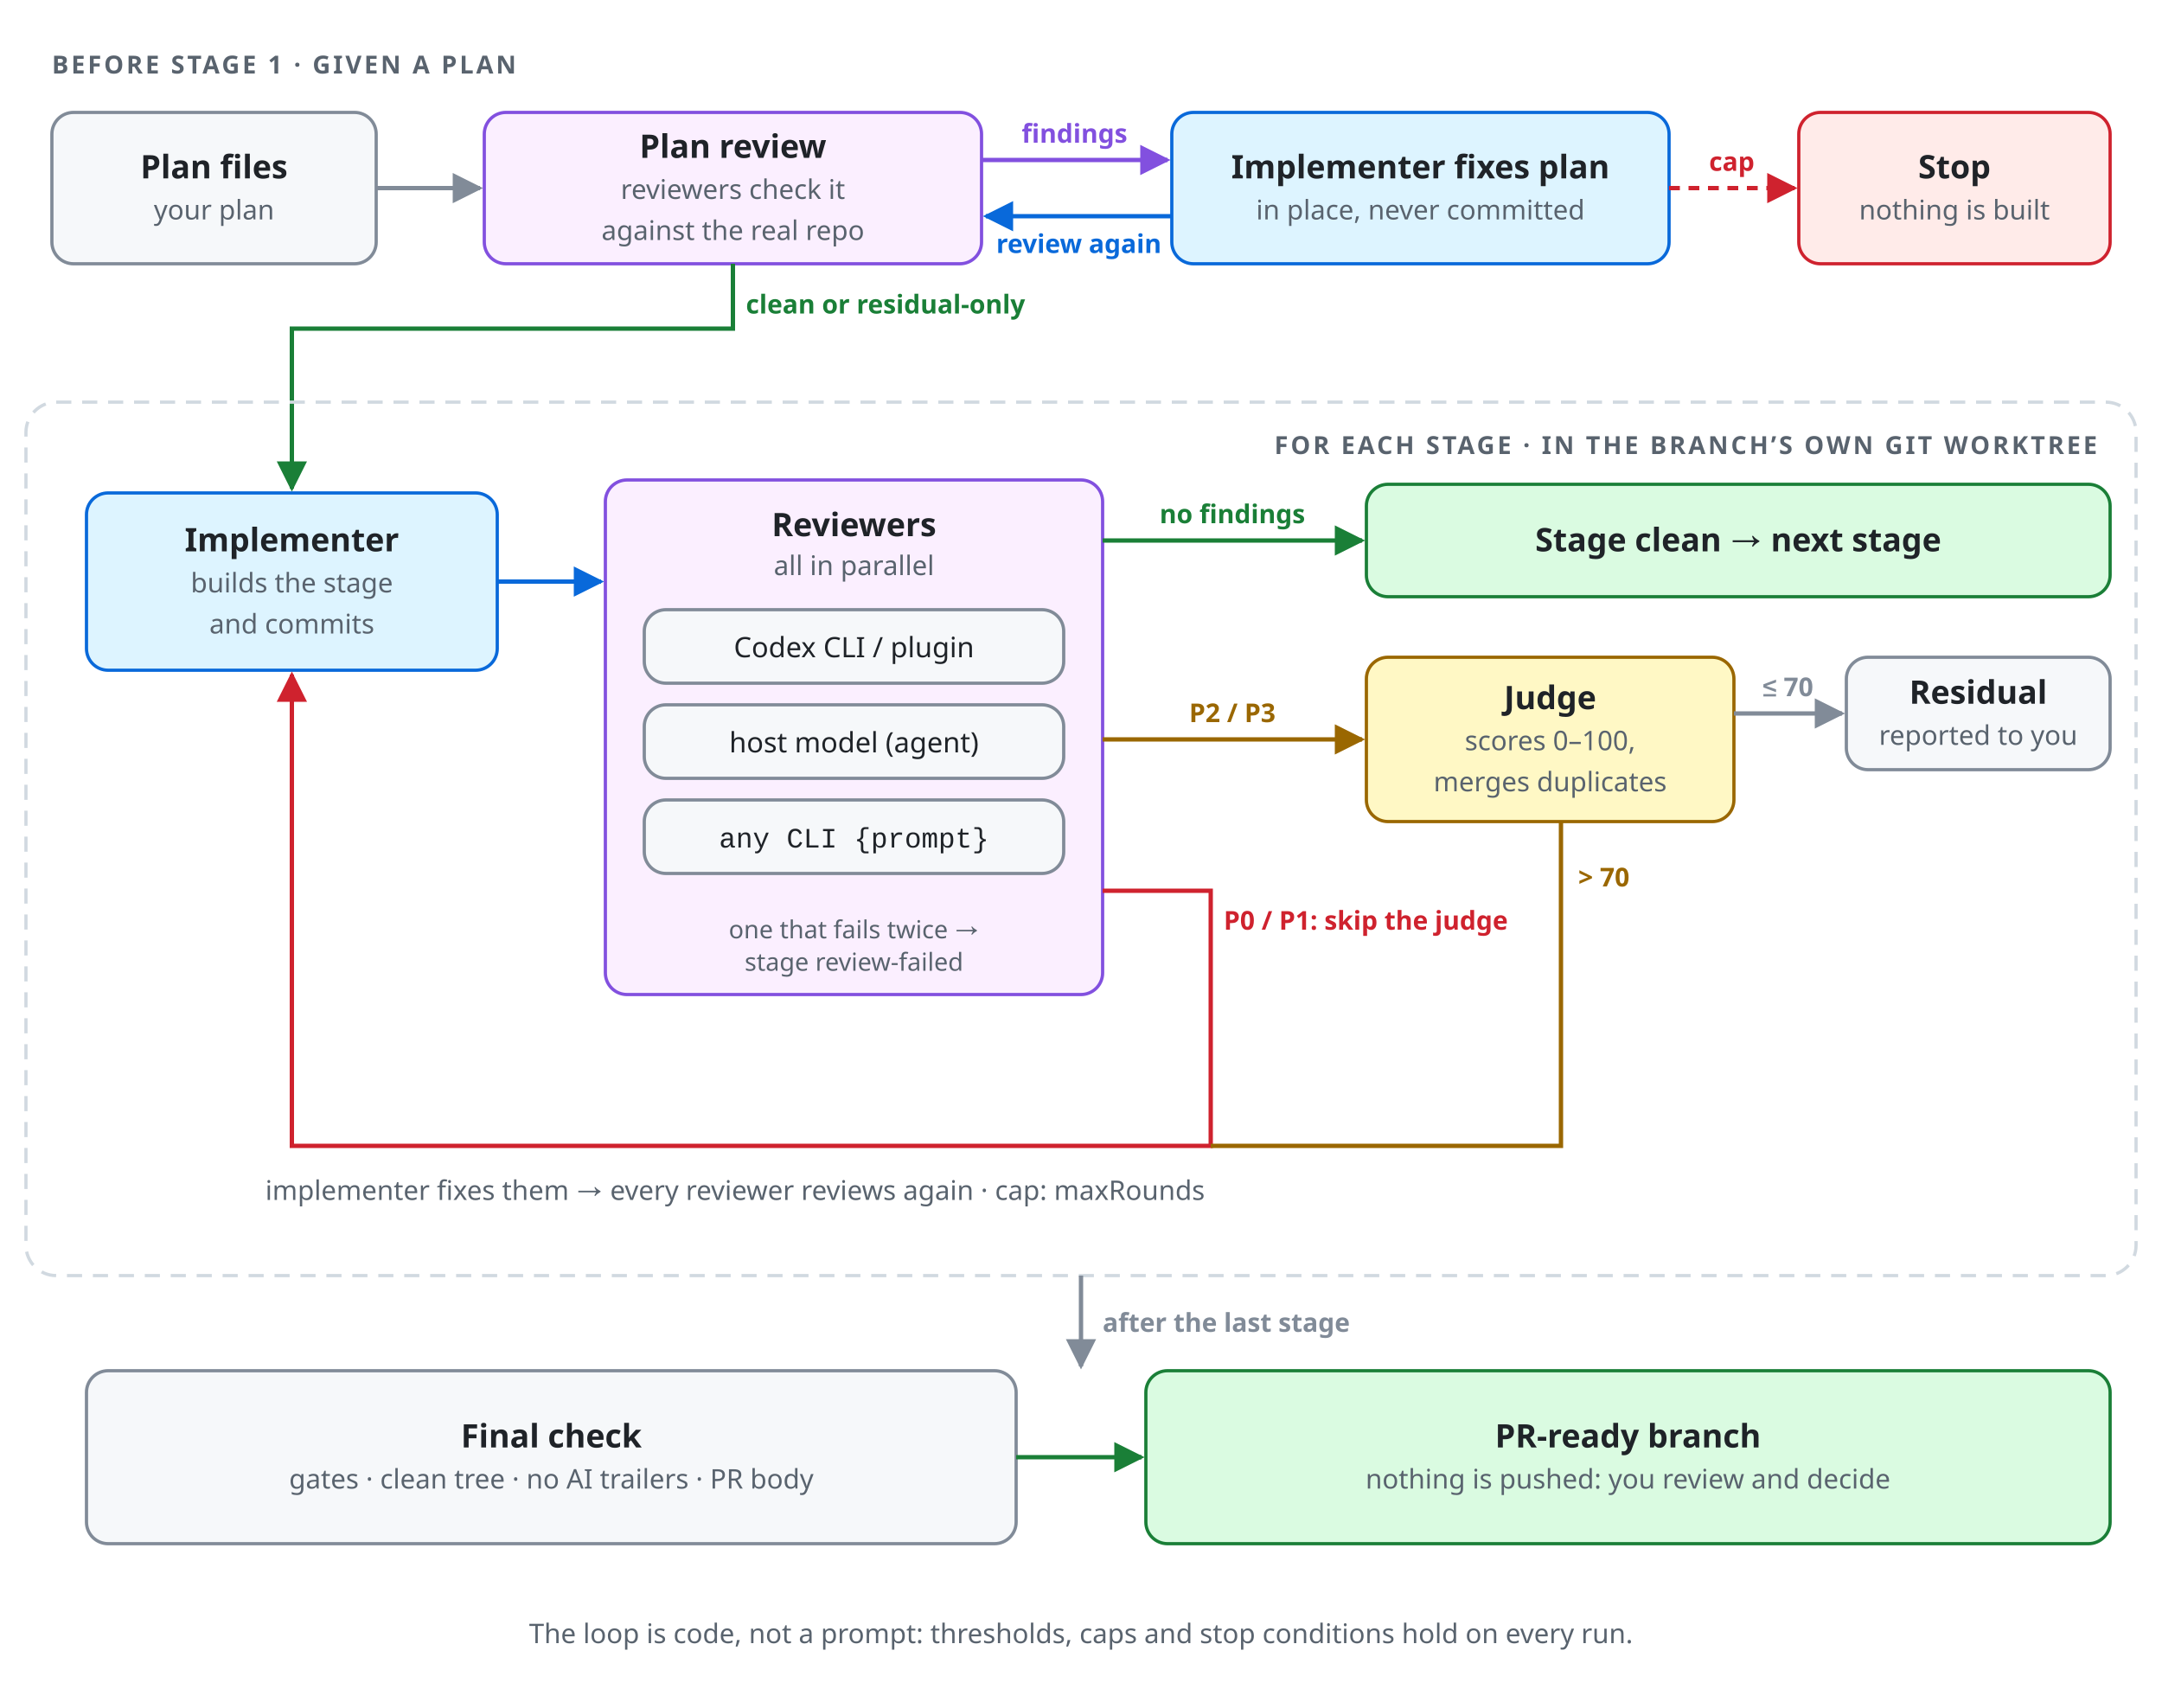
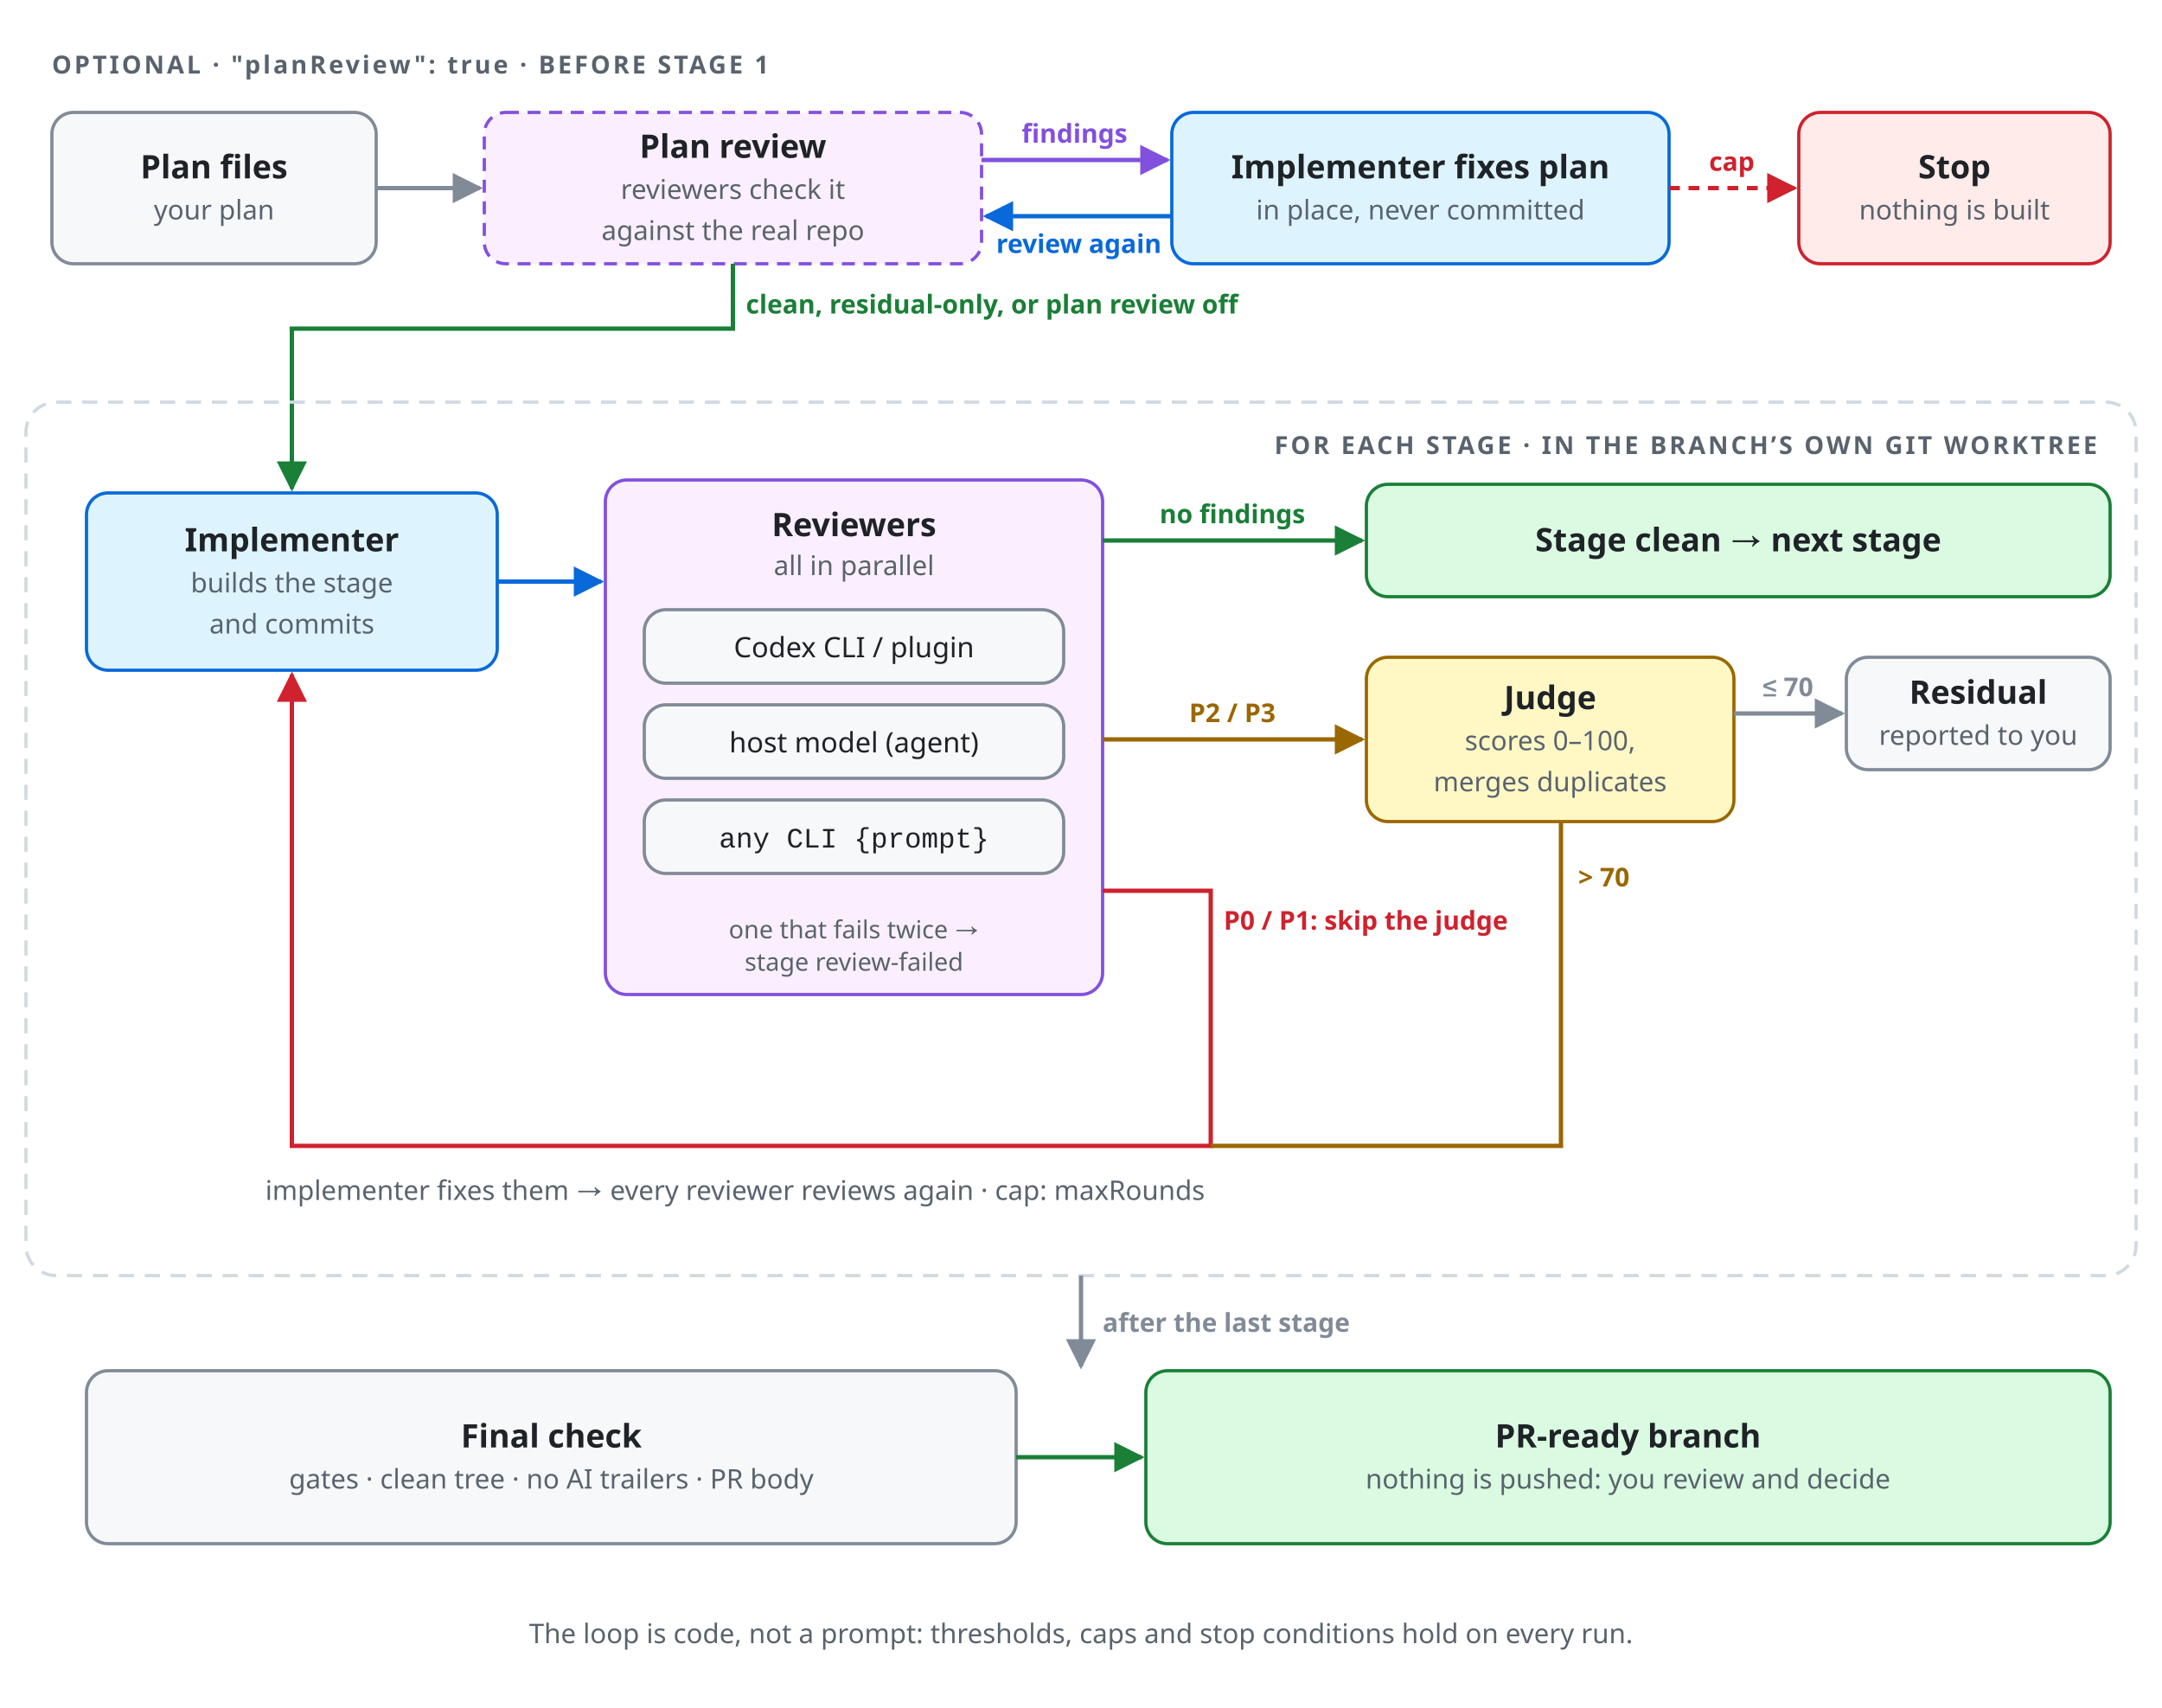
- <svg xmlns="http://www.w3.org/2000/svg" width="1000" height="790" viewBox="0 0 1000 790" role="img" aria-label="granny-workflow: plan review, then implement, review, judge and fix for every stage">
+ <svg xmlns="http://www.w3.org/2000/svg" width="1000" height="790" viewBox="0 0 1000 790" role="img" aria-label="granny-workflow: an optional plan review, then implement, review, judge and fix for every stage">
  <defs>
    <marker id="a-neutral" viewBox="0 0 10 10" refX="9" refY="5" markerWidth="7" markerHeight="7" orient="auto-start-reverse">
      <path d="M0,0 L10,5 L0,10 z" fill="#818b98" />
    </marker>
    <marker id="a-blue" viewBox="0 0 10 10" refX="9" refY="5" markerWidth="7" markerHeight="7" orient="auto-start-reverse">
      <path d="M0,0 L10,5 L0,10 z" fill="#0969da" />
    </marker>
    <marker id="a-purple" viewBox="0 0 10 10" refX="9" refY="5" markerWidth="7" markerHeight="7" orient="auto-start-reverse">
      <path d="M0,0 L10,5 L0,10 z" fill="#8250df" />
    </marker>
    <marker id="a-amber" viewBox="0 0 10 10" refX="9" refY="5" markerWidth="7" markerHeight="7" orient="auto-start-reverse">
      <path d="M0,0 L10,5 L0,10 z" fill="#9a6700" />
    </marker>
    <marker id="a-red" viewBox="0 0 10 10" refX="9" refY="5" markerWidth="7" markerHeight="7" orient="auto-start-reverse">
      <path d="M0,0 L10,5 L0,10 z" fill="#cf222e" />
    </marker>
    <marker id="a-green" viewBox="0 0 10 10" refX="9" refY="5" markerWidth="7" markerHeight="7" orient="auto-start-reverse">
      <path d="M0,0 L10,5 L0,10 z" fill="#1a7f37" />
    </marker>
    <marker id="a-muted" viewBox="0 0 10 10" refX="9" refY="5" markerWidth="7" markerHeight="7" orient="auto-start-reverse">
      <path d="M0,0 L10,5 L0,10 z" fill="#818b98" />
    </marker>
  </defs>
-   <text x="24" y="34" font-family="-apple-system, BlinkMacSystemFont, 'Segoe UI', 'Noto Sans', Helvetica, Arial, sans-serif" font-size="11.5" font-weight="700" fill="#59636e" text-anchor="start" letter-spacing="1.2">BEFORE STAGE 1 · GIVEN A PLAN</text>
+   <text x="24" y="34" font-family="-apple-system, BlinkMacSystemFont, 'Segoe UI', 'Noto Sans', Helvetica, Arial, sans-serif" font-size="11.5" font-weight="700" fill="#59636e" text-anchor="start" letter-spacing="1.2">OPTIONAL · "planReview": true · BEFORE STAGE 1</text>
  <rect x="24" y="52" width="150" height="70" rx="10" fill="#f6f8fa" stroke="#818b98" stroke-width="1.5" />
  <text x="99" y="82.5" font-family="-apple-system, BlinkMacSystemFont, 'Segoe UI', 'Noto Sans', Helvetica, Arial, sans-serif" font-size="15" font-weight="600" fill="#1f2328" text-anchor="middle">Plan files</text>
  <text x="99" y="101.5" font-family="-apple-system, BlinkMacSystemFont, 'Segoe UI', 'Noto Sans', Helvetica, Arial, sans-serif" font-size="12.5" font-weight="400" fill="#59636e" text-anchor="middle">your plan</text>
  <path d="M174,87 L222,87" fill="none" stroke="#818b98" stroke-width="2" marker-end="url(#a-neutral)" />
-   <rect x="224" y="52" width="230" height="70" rx="10" fill="#fbefff" stroke="#8250df" stroke-width="1.5" />
+   <rect x="224" y="52" width="230" height="70" rx="10" fill="#fbefff" stroke="#8250df" stroke-width="1.5" stroke-dasharray="6 4" />
  <text x="339" y="73" font-family="-apple-system, BlinkMacSystemFont, 'Segoe UI', 'Noto Sans', Helvetica, Arial, sans-serif" font-size="15" font-weight="600" fill="#1f2328" text-anchor="middle">Plan review</text>
  <text x="339" y="92" font-family="-apple-system, BlinkMacSystemFont, 'Segoe UI', 'Noto Sans', Helvetica, Arial, sans-serif" font-size="12.5" font-weight="400" fill="#59636e" text-anchor="middle">reviewers check it</text>
  <text x="339" y="111" font-family="-apple-system, BlinkMacSystemFont, 'Segoe UI', 'Noto Sans', Helvetica, Arial, sans-serif" font-size="12.5" font-weight="400" fill="#59636e" text-anchor="middle">against the real repo</text>
  <path d="M454,74 L540,74" fill="none" stroke="#8250df" stroke-width="2" marker-end="url(#a-purple)" />
  <text x="497" y="66" font-family="-apple-system, BlinkMacSystemFont, 'Segoe UI', 'Noto Sans', Helvetica, Arial, sans-serif" font-size="12" font-weight="600" fill="#8250df" text-anchor="middle">findings</text>
  <rect x="542" y="52" width="230" height="70" rx="10" fill="#ddf4ff" stroke="#0969da" stroke-width="1.5" />
  <text x="657" y="82.5" font-family="-apple-system, BlinkMacSystemFont, 'Segoe UI', 'Noto Sans', Helvetica, Arial, sans-serif" font-size="15" font-weight="600" fill="#1f2328" text-anchor="middle">Implementer fixes plan</text>
  <text x="657" y="101.5" font-family="-apple-system, BlinkMacSystemFont, 'Segoe UI', 'Noto Sans', Helvetica, Arial, sans-serif" font-size="12.5" font-weight="400" fill="#59636e" text-anchor="middle">in place, never committed</text>
  <path d="M542,100 L456,100" fill="none" stroke="#0969da" stroke-width="2" marker-end="url(#a-blue)" />
  <text x="499" y="117" font-family="-apple-system, BlinkMacSystemFont, 'Segoe UI', 'Noto Sans', Helvetica, Arial, sans-serif" font-size="12" font-weight="600" fill="#0969da" text-anchor="middle">review again</text>
  <path d="M772,87 L830,87" fill="none" stroke="#cf222e" stroke-width="2" stroke-dasharray="5 4" marker-end="url(#a-red)" />
  <text x="801" y="79" font-family="-apple-system, BlinkMacSystemFont, 'Segoe UI', 'Noto Sans', Helvetica, Arial, sans-serif" font-size="12" font-weight="600" fill="#cf222e" text-anchor="middle">cap</text>
  <rect x="832" y="52" width="144" height="70" rx="10" fill="#ffebe9" stroke="#cf222e" stroke-width="1.5" />
  <text x="904" y="82.5" font-family="-apple-system, BlinkMacSystemFont, 'Segoe UI', 'Noto Sans', Helvetica, Arial, sans-serif" font-size="15" font-weight="600" fill="#1f2328" text-anchor="middle">Stop</text>
  <text x="904" y="101.5" font-family="-apple-system, BlinkMacSystemFont, 'Segoe UI', 'Noto Sans', Helvetica, Arial, sans-serif" font-size="12.5" font-weight="400" fill="#59636e" text-anchor="middle">nothing is built</text>
  <path d="M339,122 L339,152 L135,152 L135,226" fill="none" stroke="#1a7f37" stroke-width="2" marker-end="url(#a-green)" />
-   <text x="345" y="145" font-family="-apple-system, BlinkMacSystemFont, 'Segoe UI', 'Noto Sans', Helvetica, Arial, sans-serif" font-size="12" font-weight="600" fill="#1a7f37" text-anchor="start">clean or residual-only</text>
+   <text x="345" y="145" font-family="-apple-system, BlinkMacSystemFont, 'Segoe UI', 'Noto Sans', Helvetica, Arial, sans-serif" font-size="12" font-weight="600" fill="#1a7f37" text-anchor="start">clean, residual-only, or plan review off</text>
  <rect x="12" y="186" width="976" height="404" rx="14" fill="none" stroke="#d1d9e0" stroke-width="1.5" stroke-dasharray="7 5" />
  <text x="970" y="210" font-family="-apple-system, BlinkMacSystemFont, 'Segoe UI', 'Noto Sans', Helvetica, Arial, sans-serif" font-size="11.5" font-weight="700" fill="#59636e" text-anchor="end" letter-spacing="1.2">FOR EACH STAGE · IN THE BRANCH’S OWN GIT WORKTREE</text>
  <rect x="40" y="228" width="190" height="82" rx="10" fill="#ddf4ff" stroke="#0969da" stroke-width="1.5" />
  <text x="135" y="255" font-family="-apple-system, BlinkMacSystemFont, 'Segoe UI', 'Noto Sans', Helvetica, Arial, sans-serif" font-size="15" font-weight="600" fill="#1f2328" text-anchor="middle">Implementer</text>
  <text x="135" y="274" font-family="-apple-system, BlinkMacSystemFont, 'Segoe UI', 'Noto Sans', Helvetica, Arial, sans-serif" font-size="12.5" font-weight="400" fill="#59636e" text-anchor="middle">builds the stage</text>
  <text x="135" y="293" font-family="-apple-system, BlinkMacSystemFont, 'Segoe UI', 'Noto Sans', Helvetica, Arial, sans-serif" font-size="12.5" font-weight="400" fill="#59636e" text-anchor="middle">and commits</text>
  <path d="M230,269 L278,269" fill="none" stroke="#0969da" stroke-width="2" marker-end="url(#a-blue)" />
  <rect x="280" y="222" width="230" height="238" rx="10" fill="#fbefff" stroke="#8250df" stroke-width="1.5" />
  <text x="395" y="346" font-family="-apple-system, BlinkMacSystemFont, 'Segoe UI', 'Noto Sans', Helvetica, Arial, sans-serif" font-size="15" font-weight="600" fill="#1f2328" text-anchor="middle" />
  <text x="395" y="248" font-family="-apple-system, BlinkMacSystemFont, 'Segoe UI', 'Noto Sans', Helvetica, Arial, sans-serif" font-size="15" font-weight="600" fill="#1f2328" text-anchor="middle">Reviewers</text>
  <text x="395" y="266" font-family="-apple-system, BlinkMacSystemFont, 'Segoe UI', 'Noto Sans', Helvetica, Arial, sans-serif" font-size="12.5" font-weight="400" fill="#59636e" text-anchor="middle">all in parallel</text>
  <rect x="298" y="282" width="194" height="34" rx="10" fill="#f6f8fa" stroke="#818b98" stroke-width="1.5" />
  <text x="395" y="304" font-family="-apple-system, BlinkMacSystemFont, 'Segoe UI', 'Noto Sans', Helvetica, Arial, sans-serif" font-size="15" font-weight="600" fill="#1f2328" text-anchor="middle" />
  <text x="395" y="304" font-family="-apple-system, BlinkMacSystemFont, 'Segoe UI', 'Noto Sans', Helvetica, Arial, sans-serif" font-size="13" font-weight="400" fill="#1f2328" text-anchor="middle">Codex CLI / plugin</text>
  <rect x="298" y="326" width="194" height="34" rx="10" fill="#f6f8fa" stroke="#818b98" stroke-width="1.5" />
  <text x="395" y="348" font-family="-apple-system, BlinkMacSystemFont, 'Segoe UI', 'Noto Sans', Helvetica, Arial, sans-serif" font-size="15" font-weight="600" fill="#1f2328" text-anchor="middle" />
  <text x="395" y="348" font-family="-apple-system, BlinkMacSystemFont, 'Segoe UI', 'Noto Sans', Helvetica, Arial, sans-serif" font-size="13" font-weight="400" fill="#1f2328" text-anchor="middle">host model (agent)</text>
  <rect x="298" y="370" width="194" height="34" rx="10" fill="#f6f8fa" stroke="#818b98" stroke-width="1.5" />
  <text x="395" y="392" font-family="-apple-system, BlinkMacSystemFont, 'Segoe UI', 'Noto Sans', Helvetica, Arial, sans-serif" font-size="15" font-weight="600" fill="#1f2328" text-anchor="middle" />
  <text x="395" y="392" font-family="ui-monospace, SFMono-Regular, 'SF Mono', Menlo, Consolas, 'Liberation Mono', monospace" font-size="13" font-weight="400" fill="#1f2328" text-anchor="middle">any CLI  {prompt}</text>
  <text x="395" y="434" font-family="-apple-system, BlinkMacSystemFont, 'Segoe UI', 'Noto Sans', Helvetica, Arial, sans-serif" font-size="11.5" font-weight="400" fill="#59636e" text-anchor="middle">one that fails twice →</text>
  <text x="395" y="449" font-family="-apple-system, BlinkMacSystemFont, 'Segoe UI', 'Noto Sans', Helvetica, Arial, sans-serif" font-size="11.5" font-weight="400" fill="#59636e" text-anchor="middle">stage review-failed</text>
  <path d="M510,250 L630,250" fill="none" stroke="#1a7f37" stroke-width="2" marker-end="url(#a-green)" />
  <text x="570" y="242" font-family="-apple-system, BlinkMacSystemFont, 'Segoe UI', 'Noto Sans', Helvetica, Arial, sans-serif" font-size="12" font-weight="600" fill="#1a7f37" text-anchor="middle">no findings</text>
  <rect x="632" y="224" width="344" height="52" rx="10" fill="#dafbe1" stroke="#1a7f37" stroke-width="1.5" />
  <text x="804" y="255" font-family="-apple-system, BlinkMacSystemFont, 'Segoe UI', 'Noto Sans', Helvetica, Arial, sans-serif" font-size="15" font-weight="600" fill="#1f2328" text-anchor="middle">Stage clean → next stage</text>
  <path d="M510,342 L630,342" fill="none" stroke="#9a6700" stroke-width="2" marker-end="url(#a-amber)" />
  <text x="570" y="334" font-family="-apple-system, BlinkMacSystemFont, 'Segoe UI', 'Noto Sans', Helvetica, Arial, sans-serif" font-size="12" font-weight="600" fill="#9a6700" text-anchor="middle">P2 / P3</text>
  <rect x="632" y="304" width="170" height="76" rx="10" fill="#fff8c5" stroke="#9a6700" stroke-width="1.5" />
  <text x="717" y="328" font-family="-apple-system, BlinkMacSystemFont, 'Segoe UI', 'Noto Sans', Helvetica, Arial, sans-serif" font-size="15" font-weight="600" fill="#1f2328" text-anchor="middle">Judge</text>
  <text x="717" y="347" font-family="-apple-system, BlinkMacSystemFont, 'Segoe UI', 'Noto Sans', Helvetica, Arial, sans-serif" font-size="12.5" font-weight="400" fill="#59636e" text-anchor="middle">scores 0–100,</text>
  <text x="717" y="366" font-family="-apple-system, BlinkMacSystemFont, 'Segoe UI', 'Noto Sans', Helvetica, Arial, sans-serif" font-size="12.5" font-weight="400" fill="#59636e" text-anchor="middle">merges duplicates</text>
  <path d="M802,330 L852,330" fill="none" stroke="#818b98" stroke-width="2" marker-end="url(#a-muted)" />
  <text x="827" y="322" font-family="-apple-system, BlinkMacSystemFont, 'Segoe UI', 'Noto Sans', Helvetica, Arial, sans-serif" font-size="12" font-weight="600" fill="#818b98" text-anchor="middle">≤ 70</text>
  <rect x="854" y="304" width="122" height="52" rx="10" fill="#f6f8fa" stroke="#818b98" stroke-width="1.5" />
  <text x="915" y="325.5" font-family="-apple-system, BlinkMacSystemFont, 'Segoe UI', 'Noto Sans', Helvetica, Arial, sans-serif" font-size="15" font-weight="600" fill="#1f2328" text-anchor="middle">Residual</text>
  <text x="915" y="344.5" font-family="-apple-system, BlinkMacSystemFont, 'Segoe UI', 'Noto Sans', Helvetica, Arial, sans-serif" font-size="12.5" font-weight="400" fill="#59636e" text-anchor="middle">reported to you</text>
  <path d="M510,412 L560,412 L560,530 L135,530 L135,312" fill="none" stroke="#cf222e" stroke-width="2" marker-end="url(#a-red)" />
  <text x="566" y="430" font-family="-apple-system, BlinkMacSystemFont, 'Segoe UI', 'Noto Sans', Helvetica, Arial, sans-serif" font-size="12" font-weight="600" fill="#cf222e" text-anchor="start">P0 / P1: skip the judge</text>
  <path d="M722,380 L722,530 L560,530" fill="none" stroke="#9a6700" stroke-width="2" />
  <text x="730" y="410" font-family="-apple-system, BlinkMacSystemFont, 'Segoe UI', 'Noto Sans', Helvetica, Arial, sans-serif" font-size="12" font-weight="600" fill="#9a6700" text-anchor="start">&gt; 70</text>
  <text x="340" y="555" font-family="-apple-system, BlinkMacSystemFont, 'Segoe UI', 'Noto Sans', Helvetica, Arial, sans-serif" font-size="12.5" font-weight="400" fill="#59636e" text-anchor="middle">implementer fixes them → every reviewer reviews again · cap: maxRounds</text>
  <path d="M500,590 L500,632" fill="none" stroke="#818b98" stroke-width="2" marker-end="url(#a-neutral)" />
  <text x="510" y="616" font-family="-apple-system, BlinkMacSystemFont, 'Segoe UI', 'Noto Sans', Helvetica, Arial, sans-serif" font-size="12" font-weight="600" fill="#818b98" text-anchor="start">after the last stage</text>
  <rect x="40" y="634" width="430" height="80" rx="10" fill="#f6f8fa" stroke="#818b98" stroke-width="1.5" />
  <text x="255" y="669.5" font-family="-apple-system, BlinkMacSystemFont, 'Segoe UI', 'Noto Sans', Helvetica, Arial, sans-serif" font-size="15" font-weight="600" fill="#1f2328" text-anchor="middle">Final check</text>
  <text x="255" y="688.5" font-family="-apple-system, BlinkMacSystemFont, 'Segoe UI', 'Noto Sans', Helvetica, Arial, sans-serif" font-size="12.5" font-weight="400" fill="#59636e" text-anchor="middle">gates · clean tree · no AI trailers · PR body</text>
  <path d="M470,674 L528,674" fill="none" stroke="#1a7f37" stroke-width="2" marker-end="url(#a-green)" />
  <rect x="530" y="634" width="446" height="80" rx="10" fill="#dafbe1" stroke="#1a7f37" stroke-width="1.5" />
  <text x="753" y="669.5" font-family="-apple-system, BlinkMacSystemFont, 'Segoe UI', 'Noto Sans', Helvetica, Arial, sans-serif" font-size="15" font-weight="600" fill="#1f2328" text-anchor="middle">PR-ready branch</text>
  <text x="753" y="688.5" font-family="-apple-system, BlinkMacSystemFont, 'Segoe UI', 'Noto Sans', Helvetica, Arial, sans-serif" font-size="12.5" font-weight="400" fill="#59636e" text-anchor="middle">nothing is pushed: you review and decide</text>
  <text x="500" y="760" font-family="-apple-system, BlinkMacSystemFont, 'Segoe UI', 'Noto Sans', Helvetica, Arial, sans-serif" font-size="12.5" font-weight="400" fill="#59636e" text-anchor="middle">The loop is code, not a prompt: thresholds, caps and stop conditions hold on every run.</text>
</svg>
